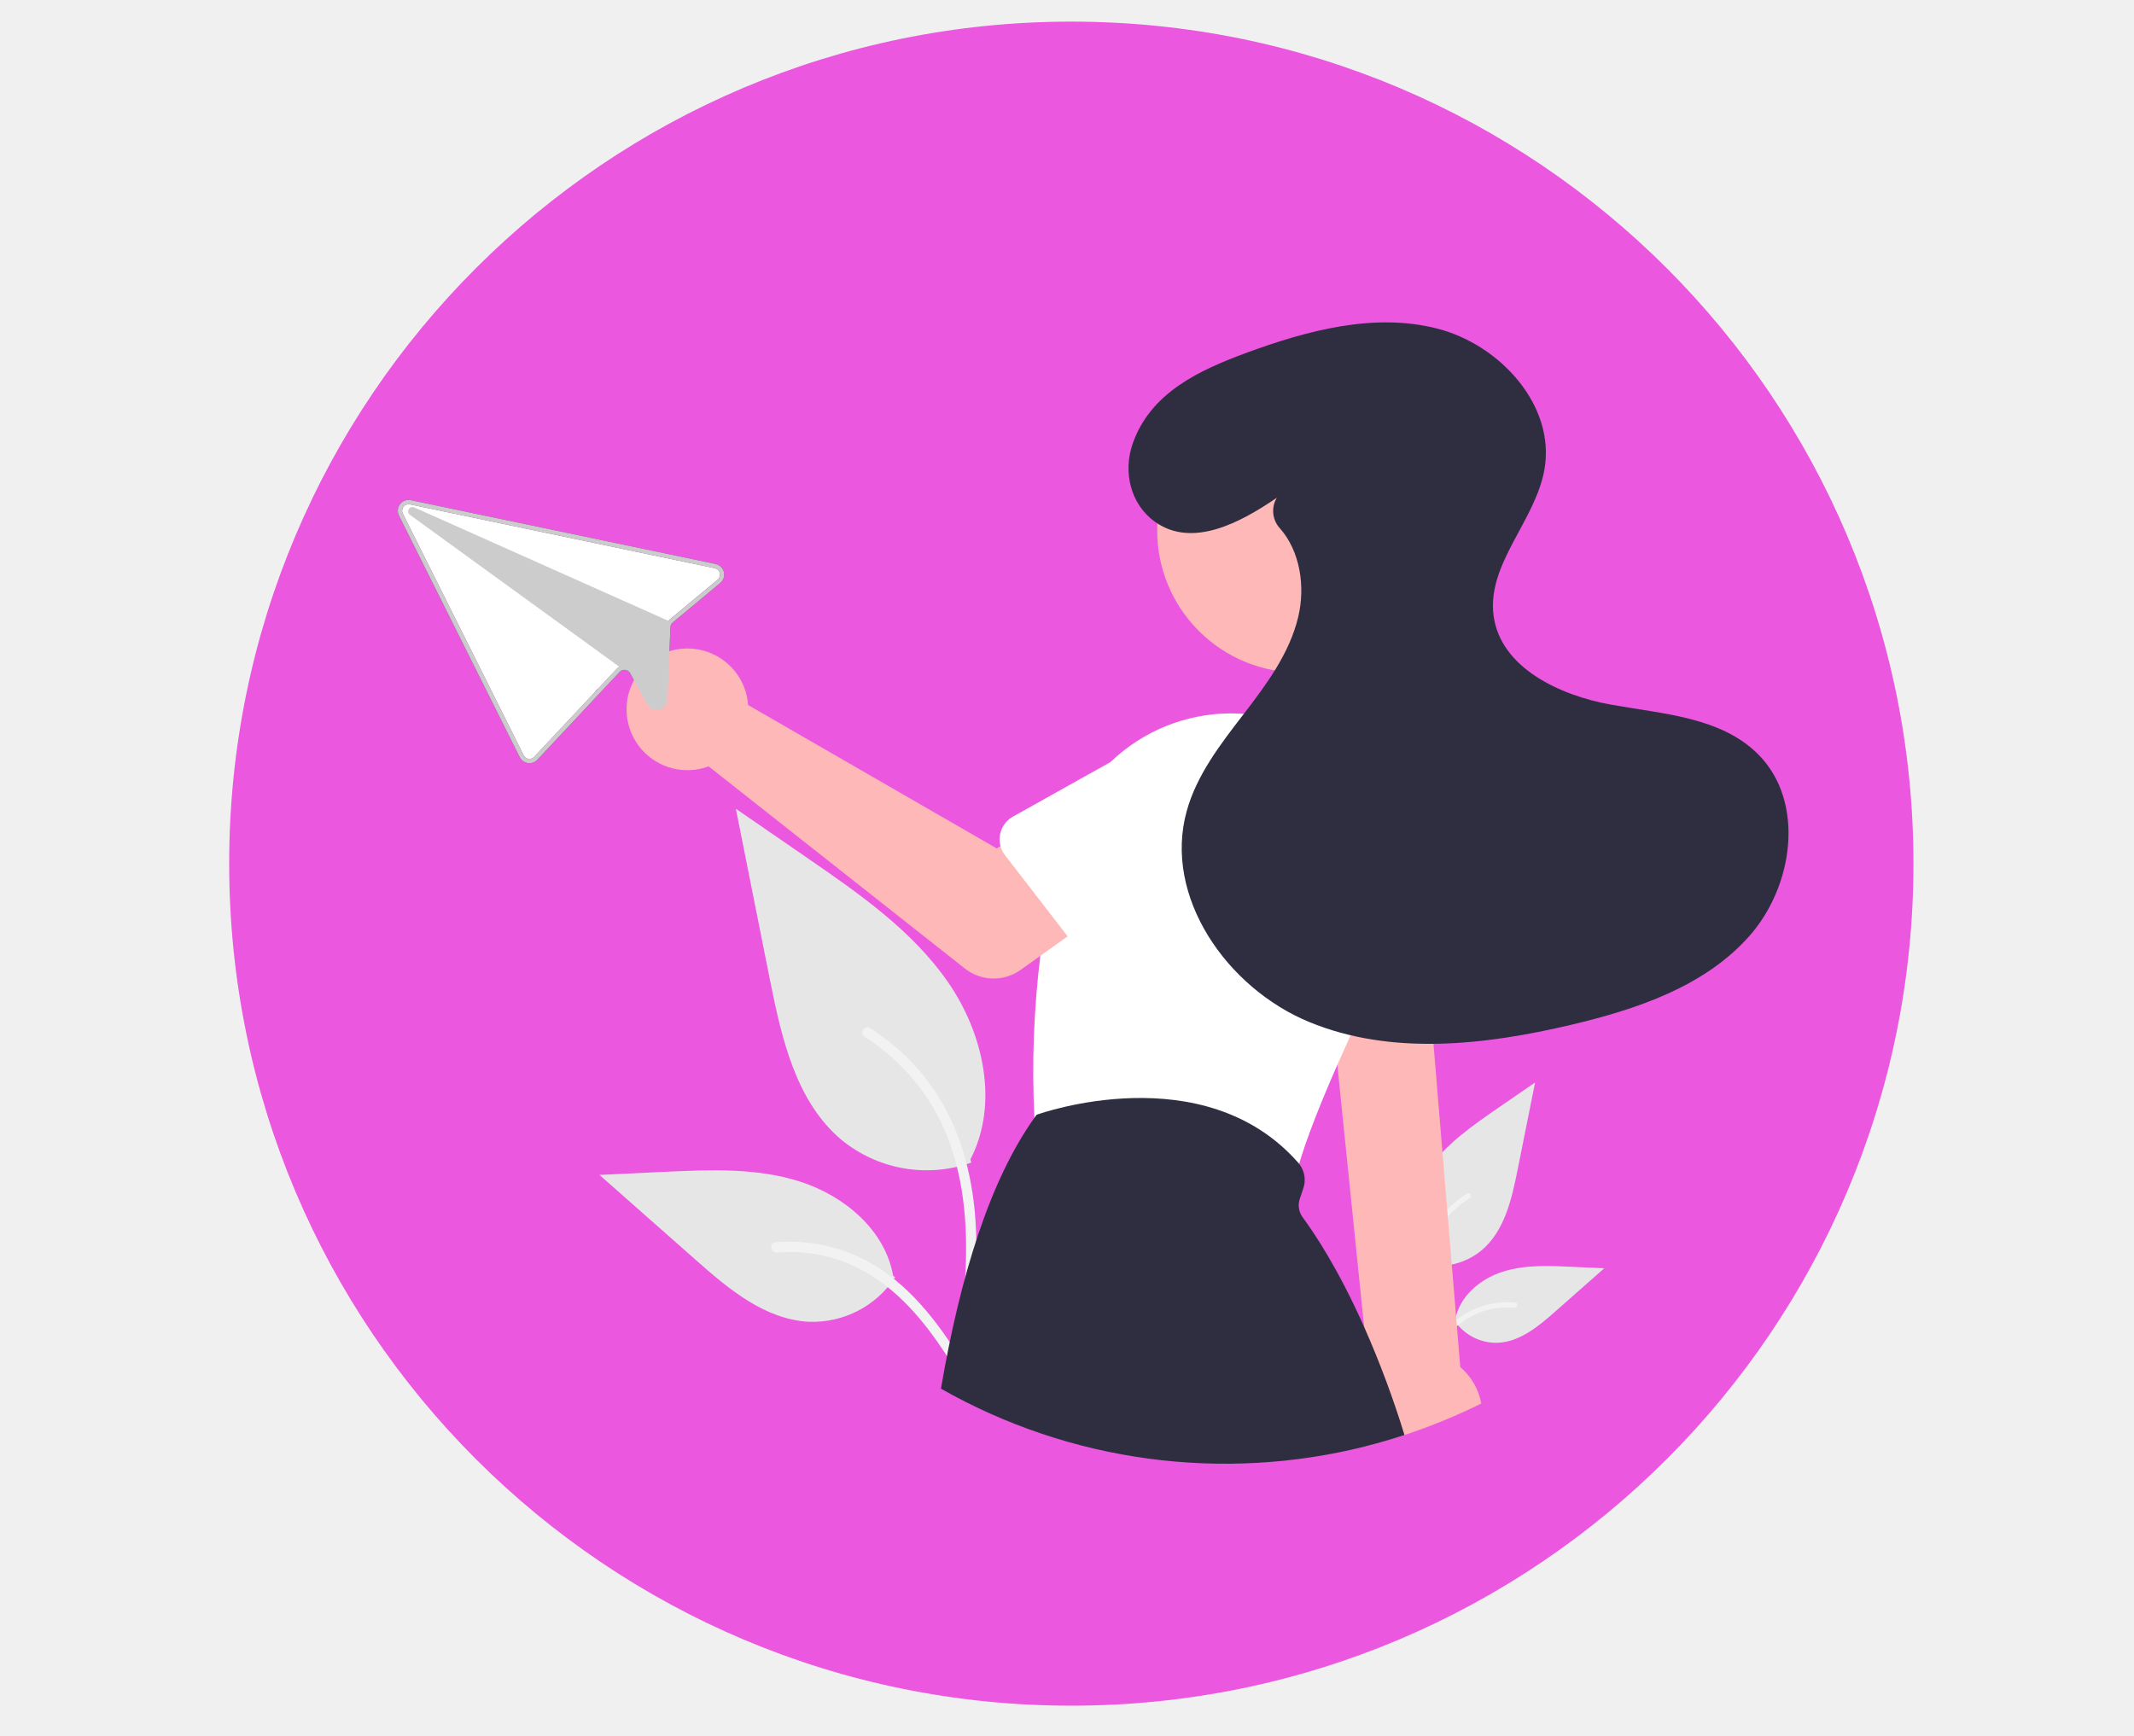
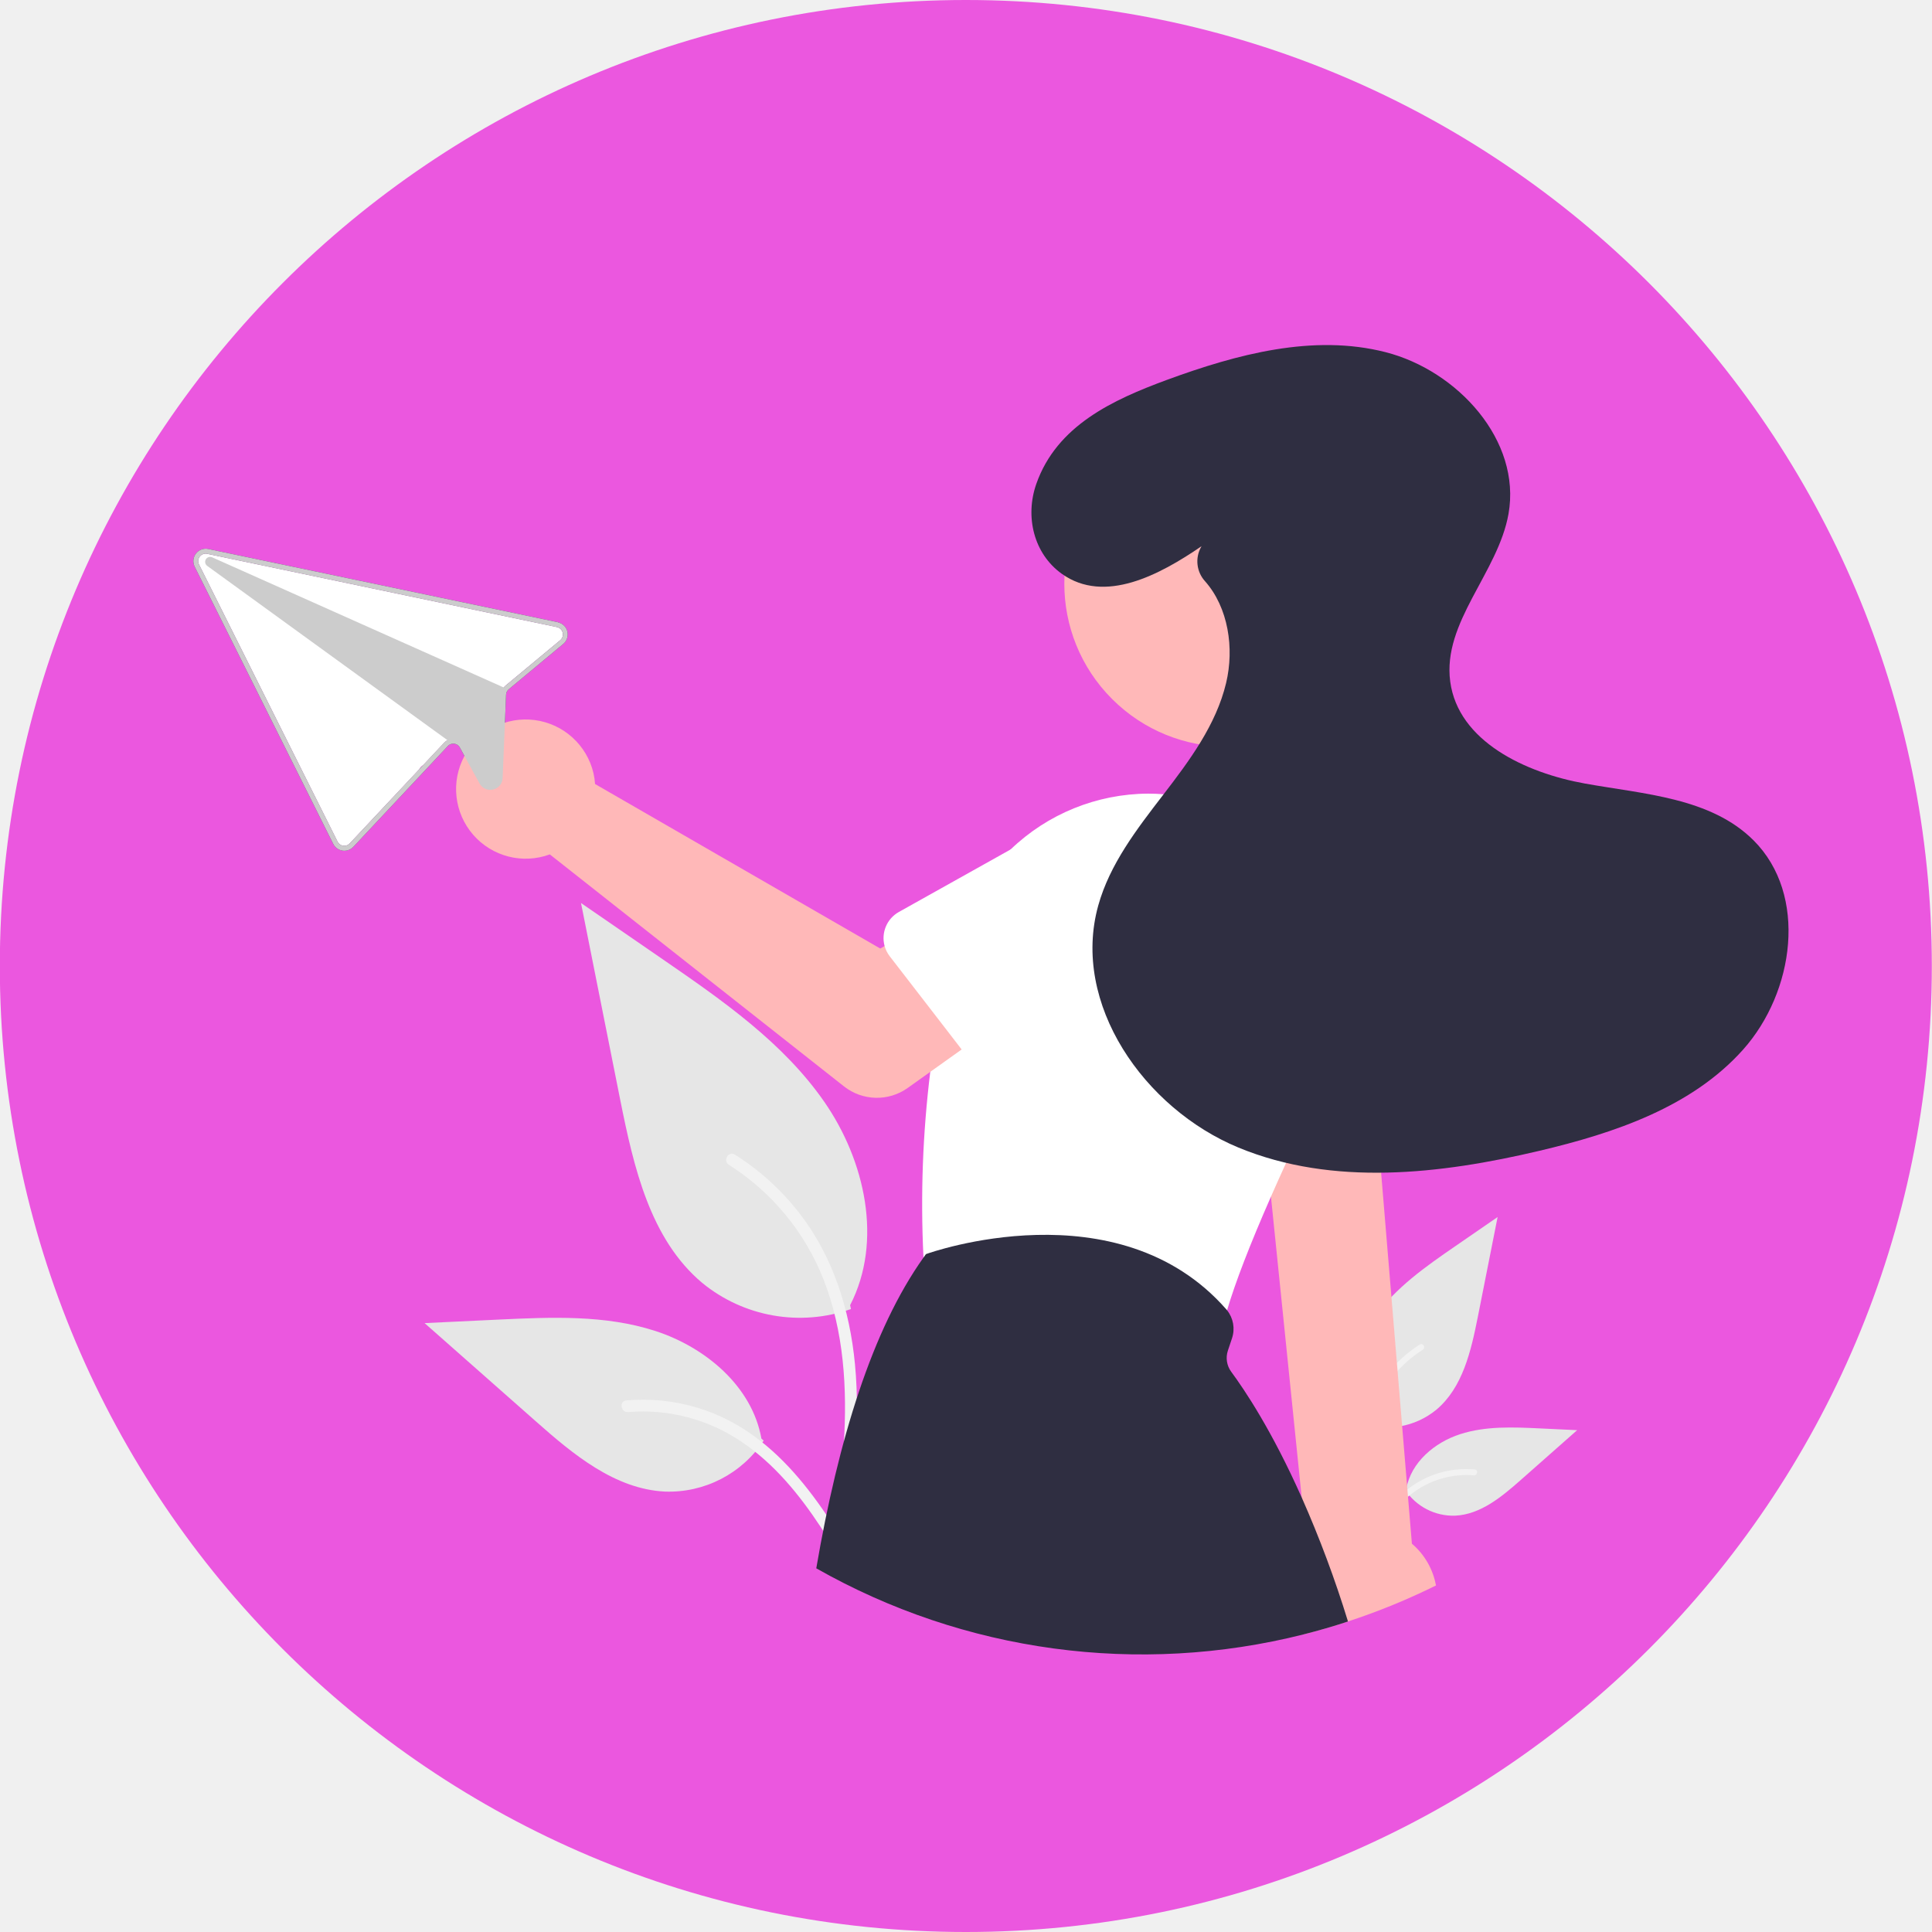
- <svg xmlns="http://www.w3.org/2000/svg" id="acfbc938-e2dc-4f86-bbdc-1a249e77319a" viewBox="0 0 987 803">
+ <svg xmlns="http://www.w3.org/2000/svg" id="acfbc938-e2dc-4f86-bbdc-1a249e77319a" viewBox="0 0 778.93 779">
  <defs>
    <style>.cls-1{fill:#eb57df;}.cls-2{fill:#e6e6e6;}.cls-3{fill:#f2f2f2;}.cls-4{fill:#3f3d56;}.cls-5{fill:#ffb8b8;}.cls-6{fill:#fff;}.cls-7{fill:#2f2e41;}.cls-8{fill:#ccc;}</style>
  </defs>
-   <circle class="cls-1" cx="495.5" cy="399.5" r="389.5" />
-   <path class="cls-2" d="M654.76,583.79a31.51,31.51,0,0,0,30.43-5.36c10.66-8.95,14-23.69,16.72-37.34L710,500.72l-16.84,11.6c-12.11,8.33-24.5,16.94-32.88,29s-12,28.56-5.31,41.63" />
-   <path class="cls-3" d="M656.2,632.66c-1.71-12.41-3.46-25-2.26-37.53,1.06-11.15,4.46-22,11.38-31a51.29,51.29,0,0,1,13.21-12c1.32-.83,2.54,1.26,1.22,2.09a49,49,0,0,0-19.36,23.36c-4.22,10.73-4.89,22.41-4.17,33.81.44,6.88,1.37,13.73,2.31,20.56a1.25,1.25,0,0,1-.84,1.49A1.22,1.22,0,0,1,656.2,632.66Z" />
-   <path class="cls-2" d="M672.61,610.7a23.23,23.23,0,0,0,20.22,10.43c10.23-.49,18.76-7.63,26.44-14.41L742,586.66,727,586c-10.81-.52-21.9-1-32.19,2.33s-19.8,11.36-21.68,22" />
-   <path class="cls-3" d="M651.38,639.8c8.2-14.52,17.72-30.65,34.72-35.8a38.81,38.81,0,0,1,14.61-1.51c1.55.13,1.16,2.52-.39,2.39A36,36,0,0,0,677,611c-6.58,4.48-11.69,10.7-16,17.29-2.66,4-5,8.25-7.41,12.46C652.83,642.13,650.61,641.16,651.38,639.8Z" />
-   <path class="cls-2" d="M449.19,537.82a62.1,62.1,0,0,1-60-10.56c-21-17.64-27.6-46.69-33-73.59q-7.92-39.78-15.85-79.56L373.59,397c23.86,16.44,48.27,33.4,64.8,57.2s23.73,56.3,10.46,82.06" />
-   <path class="cls-3" d="M446.35,634.15c3.36-24.47,6.81-49.25,4.46-74-2.09-22-8.8-43.41-22.44-61a101.5,101.5,0,0,0-26-23.6c-2.61-1.64-5,2.49-2.41,4.12a96.48,96.48,0,0,1,38.16,46.05c8.31,21.13,9.64,44.17,8.21,66.61-.87,13.58-2.7,27.07-4.55,40.53a2.48,2.48,0,0,0,1.67,2.94,2.4,2.4,0,0,0,2.93-1.67Z" />
-   <path class="cls-2" d="M414,590.86a45.73,45.73,0,0,1-39.84,20.56c-20.17-1-37-15-52.12-28.4l-44.77-39.53,29.63-1.41c21.31-1,43.16-2,63.46,4.6s39,22.38,42.72,43.39" />
-   <path class="cls-3" d="M455.84,648.22c-16.16-28.61-34.92-60.41-68.43-70.57a76.5,76.5,0,0,0-28.78-3c-3.06.26-2.29,5,.76,4.71a70.93,70.93,0,0,1,45.93,12.15c12.95,8.82,23,21.08,31.57,34.07,5.23,8,9.91,16.26,14.6,24.55,1.49,2.65,5.87.74,4.35-1.94Z" />
-   <path class="cls-4" d="M331.05,260.9l-139.2-29.16-1.81-.38a5,5,0,0,0-5.51,7.14L240.4,350.27a5,5,0,0,0,8.11,1.18l38.1-40.65a2.92,2.92,0,0,1,2.14-.95,3,3,0,0,1,2.69,1.54l7.94,14.48a4.86,4.86,0,0,0,5.48,2.47h0a4.9,4.9,0,0,0,3.85-4.67l1.37-33.55a3.17,3.17,0,0,1,.3-1.2,3.13,3.13,0,0,1,.79-1l22-18.29a5,5,0,0,0,.65-7,5.07,5.07,0,0,0-2.82-1.7Zm.9,7.22-22,18.28a5.31,5.31,0,0,0-.77.8,5.56,5.56,0,0,0-.53.83,4.81,4.81,0,0,0-.35,1h0a4.59,4.59,0,0,0-.15,1.05l-1.38,33.54a2.9,2.9,0,0,1-2.3,2.8h0a2.91,2.91,0,0,1-3.3-1.47l-7.94-14.49a5,5,0,0,0-4.12-2.58h-.35a5,5,0,0,0-2.27.58,5.06,5.06,0,0,0-1.3,1l-38.1,40.65a3,3,0,0,1-4.24.13,2.9,2.9,0,0,1-.63-.84L186.32,237.6a3,3,0,0,1,3.3-4.28l1.85.39,139.17,29.15a3,3,0,0,1,2.32,3.57,3.08,3.08,0,0,1-1,1.69Z" />
-   <path class="cls-4" d="M309.61,287.39l-.82,1.83-.51-.22h0L190.82,236.57l98.24,71.28h0l.26.19-1.17,1.62-1.71-1.24-96.81-70.23a2,2,0,0,1,1.65-3.58l.32.11L309.16,287.2Z" />
-   <path class="cls-5" d="M611.84,427.13l5.08,49.67.1,1,1.51,14.73,12.4,121.28v0l2.41,23.53a28.53,28.53,0,0,0-2.49,4,28.89,28.89,0,0,0,.84,27.65q9.07-2.28,17.9-5.2a269.44,269.44,0,0,0,35.52-14.56,28.87,28.87,0,0,0-9.71-16.85L663,482.84l-1.09-13.12-3.55-42.59Z" />
-   <circle class="cls-5" cx="600.96" cy="245.36" r="65.75" transform="translate(2.52 496.8) rotate(-45)" />
-   <path class="cls-6" d="M478.41,516.72l0,.38a12.07,12.07,0,0,0,9.43,10.76L586,549.29a11.88,11.88,0,0,0,2.59.28,12,12,0,0,0,11.59-8.83c.21-.78.44-1.58.69-2.41h0c3.31-11.24,9.22-26.54,17.67-45.77q2.87-6.53,6.13-13.67c.4-.88.81-1.77,1.21-2.66q6.74-14.62,15-31.66A78.55,78.55,0,0,0,647,427.13a79.67,79.67,0,0,0-4-47.63,78.59,78.59,0,0,0-4.35-8.95,80,80,0,0,0-63.34-40.31c-2.07-.17-4.13-.25-6.2-.25a80.51,80.51,0,0,0-55.49,22.52,78.53,78.53,0,0,0-19.51,30.58c-.26.73-.5,1.47-.74,2.21A298.2,298.2,0,0,0,484.45,421c-1.33,7.17-2.41,14.24-3.28,21.13A436.2,436.2,0,0,0,478.41,516.72Z" />
-   <path class="cls-7" d="M435.2,642.36A266,266,0,0,0,631.69,669q9.07-2.28,17.9-5.2a447.41,447.41,0,0,0-18.66-50v0c-12-27-23.06-43.44-28.44-50.72a9.37,9.37,0,0,1-1.33-8.49l1.67-5a12,12,0,0,0-2-11.28h0l-.35-.42c-43.71-49.8-119.91-22.63-120.68-22.35l-.38.14-.24.33c-.26.36-.52.71-.77,1.08C457.78,546.05,444.05,590.55,435.2,642.36Z" />
-   <path class="cls-5" d="M345.35,321.73a27,27,0,0,1,.64,4.39l115,66.34,27.95-16.09,29.8,39L472,448.67a21.4,21.4,0,0,1-25.69-.63L327.75,354.5a28.15,28.15,0,1,1,17.6-32.77Z" />
-   <path class="cls-6" d="M462.75,391.44h0a11.92,11.92,0,0,0,2.08,4.15L484.45,421l9.35,12.13,8.2,10.62A12,12,0,0,0,518.89,446a11.35,11.35,0,0,0,1.32-1.18L550,413.85l12.29-12.77a33.45,33.45,0,0,0-41-52.86l-7.68,4.29-45.09,25.22A12.07,12.07,0,0,0,462.75,391.44Z" />
-   <path class="cls-6" d="M592.81,407.38l1.88,60.05v.38a12,12,0,0,0,12.41,11.67,11.82,11.82,0,0,0,1.77-.19l8.14-1.47,2.08-.38h0l6.76-1.22,36-6.5,6.89-1.24a12.06,12.06,0,0,0,9.71-14,12.34,12.34,0,0,0-.44-1.69L658.61,395.3a33.45,33.45,0,0,0-65.8,12.08Z" />
-   <path class="cls-7" d="M590.55,230.23c-16.9,11.57-39.09,23.46-56.35,11.14-11.33-8.09-14.9-23.06-10.3-36.2,8.26-23.64,31-34,52.68-42,28.22-10.36,59-18.61,88.1-11.19s54.89,35.64,49.63,65.25c-4.23,23.81-26.69,43.62-23.5,67.59s30.34,36.82,54.29,41.13,50.76,5.7,68,22.9c22,21.95,16.47,61.18-4.19,84.35S757,466.86,726.83,474c-40,9.46-83.33,14.43-121.35-1.27s-67.61-58-56.6-97.6c4.65-16.74,15.61-30.89,26.21-44.66s21.31-28.18,25.35-45.08c3.37-14.08.88-30.43-8.46-41a11.87,11.87,0,0,1-1.59-13.89Z" />
-   <path class="cls-6" d="M330.64,262.86,191.47,233.71l-1.85-.39a3,3,0,0,0-3.3,4.28l55.86,111.77a2.9,2.9,0,0,0,.63.84,3,3,0,0,0,4.24-.13l28-29.85a4.44,4.44,0,0,1,1.68-1.79l8.44-9a5.06,5.06,0,0,1,1.3-1,5,5,0,0,1,2.27-.58h.35a5,5,0,0,1,4.12,2.58l.1.19a4.86,4.86,0,0,1,1.35,2.47l6.49,11.83a2.91,2.91,0,0,0,3.21,1.49,4.27,4.27,0,0,1,1.49-.75,2.89,2.89,0,0,0,.92-2.07l1.38-33.54a4.59,4.59,0,0,1,.15-1.05h0a4.81,4.81,0,0,1,.35-1,5.56,5.56,0,0,1,.53-.83,5.31,5.31,0,0,1,.77-.8l22-18.28h0a3.08,3.08,0,0,0,1-1.69A3,3,0,0,0,330.64,262.86Z" />
-   <path class="cls-8" d="M331.05,260.9l-139.2-29.16-1.81-.38a5,5,0,0,0-5.51,7.14L240.4,350.27a5,5,0,0,0,8.11,1.18l38.1-40.65a2.92,2.92,0,0,1,2.14-.95,3,3,0,0,1,2.69,1.54l7.94,14.48a4.86,4.86,0,0,0,5.48,2.47h0a4.9,4.9,0,0,0,3.85-4.67l1.37-33.55a3.17,3.17,0,0,1,.3-1.2,3.13,3.13,0,0,1,.79-1l22-18.29a5,5,0,0,0,.65-7,5.07,5.07,0,0,0-2.82-1.7Zm.9,7.22-22,18.28a5.31,5.31,0,0,0-.77.8L191.61,234.72l-.32-.11a2,2,0,0,0-1.65,3.58l96.81,70.23a5.06,5.06,0,0,0-1.3,1l-38.1,40.65a3,3,0,0,1-4.24.13,2.9,2.9,0,0,1-.63-.84L186.32,237.6a3,3,0,0,1,3.3-4.28l1.85.39,139.17,29.15a3,3,0,0,1,2.32,3.57,3.08,3.08,0,0,1-1,1.69Z" />
+   <circle class="cls-1" cx="389.43" cy="389.5" r="389.5" />
+   <path class="cls-2" d="M548.69,573.79a31.52,31.52,0,0,0,30.44-5.36c10.66-8.95,14-23.69,16.72-37.34l8-40.37-16.84,11.6c-12.11,8.33-24.49,16.94-32.88,29s-12,28.56-5.3,41.63" />
+   <path class="cls-3" d="M550.13,622.66c-1.7-12.41-3.45-25-2.26-37.53,1.06-11.15,4.46-22,11.38-31a51.49,51.49,0,0,1,13.22-12c1.32-.83,2.53,1.26,1.22,2.09a49,49,0,0,0-19.37,23.36c-4.21,10.73-4.89,22.41-4.16,33.81.44,6.88,1.37,13.73,2.31,20.56a1.26,1.26,0,0,1-.85,1.49A1.22,1.22,0,0,1,550.13,622.66Z" />
+   <path class="cls-2" d="M566.55,600.7a23.22,23.22,0,0,0,20.21,10.43c10.24-.49,18.77-7.63,26.45-14.41l22.71-20.06-15-.71c-10.81-.52-21.9-1-32.2,2.33s-19.79,11.36-21.68,22" />
+   <path class="cls-3" d="M545.32,629.8C553.52,615.28,563,599.15,580,594a38.74,38.74,0,0,1,14.6-1.51c1.55.13,1.17,2.52-.38,2.39A36,36,0,0,0,571,601c-6.57,4.48-11.69,10.7-16,17.29-2.65,4-5,8.25-7.4,12.46C546.77,632.13,544.55,631.16,545.32,629.8Z" />
+   <path class="cls-2" d="M343.12,527.82a62.11,62.11,0,0,1-60-10.56c-21-17.64-27.6-46.69-33-73.59q-7.92-39.78-15.85-79.56L267.52,387c23.87,16.44,48.27,33.4,64.8,57.2s23.74,56.3,10.46,82.06" />
+   <path class="cls-3" d="M340.29,624.15c3.35-24.47,6.81-49.25,4.45-74-2.09-22-8.79-43.41-22.43-61a101.38,101.38,0,0,0-26-23.6c-2.6-1.64-5,2.49-2.41,4.12A96.43,96.43,0,0,1,332,515.74c8.31,21.13,9.65,44.17,8.22,66.61-.87,13.58-2.71,27.07-4.55,40.53a2.47,2.47,0,0,0,1.66,2.94,2.41,2.41,0,0,0,2.94-1.67Z" />
+   <path class="cls-2" d="M307.93,580.86a45.73,45.73,0,0,1-39.84,20.56c-20.17-1-37-15-52.12-28.4L171.2,533.49l29.63-1.41c21.31-1,43.17-2,63.46,4.6s39,22.38,42.72,43.39" />
+   <path class="cls-3" d="M349.78,638.22c-16.17-28.61-34.92-60.41-68.43-70.57a76.57,76.57,0,0,0-28.79-3c-3.05.26-2.29,5,.76,4.71a70.92,70.92,0,0,1,45.93,12.15c13,8.82,23,21.08,31.58,34.07,5.22,8,9.91,16.26,14.59,24.55,1.5,2.65,5.87.74,4.36-1.94Z" />
+   <path class="cls-4" d="M225,250.9,85.78,221.74,84,221.36a5,5,0,0,0-5.5,7.14l55.86,111.77a5,5,0,0,0,3.75,2.71,5,5,0,0,0,4.37-1.53l38.1-40.65a2.9,2.9,0,0,1,2.13-.95,3,3,0,0,1,2.69,1.54l7.94,14.48a4.87,4.87,0,0,0,5.49,2.47h0a4.91,4.91,0,0,0,3.84-4.67l1.38-33.55a3,3,0,0,1,.3-1.2,3.1,3.1,0,0,1,.78-1l22-18.29a5,5,0,0,0,.65-7,5.08,5.08,0,0,0-2.81-1.7Zm.89,7.22-22,18.28a4.92,4.92,0,0,0-.78.8,5,5,0,0,0-.88,1.79h0a4.59,4.59,0,0,0-.15,1.05l-1.37,33.54a2.91,2.91,0,0,1-2.31,2.8h0a2.91,2.91,0,0,1-3.3-1.47l-7.94-14.49a5,5,0,0,0-4.11-2.58h-.35a5,5,0,0,0-2.27.58,4.74,4.74,0,0,0-1.3,1L141,340.08a3,3,0,0,1-4.24.13,2.9,2.9,0,0,1-.63-.84L80.25,227.6a3,3,0,0,1,3.31-4.28l1.85.39,139.16,29.15a3,3,0,0,1,1.31,5.26Z" />
+   <path class="cls-4" d="M203.54,277.39l-.82,1.83-.51-.22h0L84.75,226.57,183,297.85h0l.26.19-1.17,1.62-1.71-1.24L83.58,228.19a2,2,0,0,1,1.64-3.58l.33.11L203.09,277.2Z" />
+   <path class="cls-5" d="M505.77,417.13l5.08,49.67.1,1,1.51,14.73,12.4,121.28v0l2.41,23.53a28.53,28.53,0,0,0-2.49,4,28.91,28.91,0,0,0,.84,27.65q9.07-2.28,17.9-5.2A268.33,268.33,0,0,0,579,639.28a28.87,28.87,0,0,0-9.71-16.85L556.88,472.84l-1.09-13.12-3.55-42.59Z" />
+   <circle class="cls-5" cx="494.89" cy="235.36" r="65.75" transform="translate(-21.47 418.87) rotate(-45)" />
+   <path class="cls-6" d="M372.34,506.72l0,.38a12.07,12.07,0,0,0,9.43,10.76l98.12,21.43a12,12,0,0,0,14.18-8.55c.21-.78.44-1.58.69-2.41h0c3.31-11.24,9.22-26.54,17.67-45.77q2.87-6.53,6.13-13.67c.4-.88.81-1.77,1.21-2.66q6.74-14.62,15-31.66a78.55,78.55,0,0,0,6.09-17.43,79.6,79.6,0,0,0-4-47.63,78.59,78.59,0,0,0-4.35-8.95,80,80,0,0,0-63.34-40.31c-2.07-.17-4.13-.25-6.2-.25a80.53,80.53,0,0,0-55.49,22.52A78.53,78.53,0,0,0,388,373.09c-.26.73-.5,1.47-.74,2.21A298.2,298.2,0,0,0,378.38,411c-1.33,7.17-2.41,14.24-3.28,21.13A436.2,436.2,0,0,0,372.34,506.72Z" />
+   <path class="cls-7" d="M329.13,632.36A266.06,266.06,0,0,0,525.62,659q9.07-2.28,17.9-5.2a447.41,447.41,0,0,0-18.66-50v0c-12-27-23.06-43.44-28.44-50.72a9.37,9.37,0,0,1-1.33-8.49l1.67-5a12,12,0,0,0-2-11.28h0l-.35-.42c-43.71-49.8-119.91-22.63-120.68-22.35l-.38.14-.24.33c-.26.36-.52.71-.77,1.08C351.71,536.05,338,580.55,329.13,632.36Z" />
+   <path class="cls-5" d="M239.29,311.73a28.16,28.16,0,0,1,.64,4.39l115,66.34,27.95-16.09,29.8,39L366,438.67a21.41,21.41,0,0,1-25.7-.63L221.69,344.5a28.07,28.07,0,1,1,17.6-32.77Z" />
+   <path class="cls-6" d="M356.68,381.44h0a12.1,12.1,0,0,0,2.08,4.15L378.38,411l9.35,12.13,8.2,10.62a12,12,0,0,0,18.21,1l29.78-30.92,12.29-12.77a33.45,33.45,0,0,0-41-52.86l-7.68,4.29-45.09,25.22A12.07,12.07,0,0,0,356.68,381.44Z" />
+   <path class="cls-6" d="M486.74,397.38l1.88,60.05v.38A12.05,12.05,0,0,0,501,469.48a11.55,11.55,0,0,0,1.77-.19l8.14-1.47,2.08-.38h0l6.76-1.22,36-6.5,6.89-1.24a12.06,12.06,0,0,0,9.71-14,11.05,11.05,0,0,0-.44-1.69L552.54,385.3a33.45,33.45,0,0,0-65.8,12.08Z" />
+   <path class="cls-7" d="M484.48,220.23c-16.89,11.57-39.08,23.46-56.34,11.14-11.33-8.09-14.91-23.06-10.31-36.2,8.26-23.64,31-34,52.68-42,28.23-10.36,59-18.61,88.1-11.19s54.89,35.64,49.63,65.25C604,231,581.56,250.83,584.74,274.8c3.21,24.12,30.34,36.82,54.3,41.13s50.75,5.7,68,22.9c22,21.95,16.48,61.18-4.18,84.35S651,456.86,620.76,464c-40,9.46-83.33,14.43-121.35-1.27s-67.61-58-56.59-97.6c4.65-16.74,15.61-30.89,26.2-44.66s21.32-28.18,25.36-45.08c3.36-14.08.87-30.43-8.47-41a11.9,11.9,0,0,1-1.59-13.89Z" />
+   <path class="cls-6" d="M224.57,252.86,85.41,223.71l-1.85-.39a3,3,0,0,0-3.31,4.28l55.87,111.77a2.9,2.9,0,0,0,.63.84,3,3,0,0,0,4.24-.13l28-29.85a4.44,4.44,0,0,1,1.68-1.79l8.45-9a4.74,4.74,0,0,1,1.3-1,5,5,0,0,1,2.27-.58H183a5,5,0,0,1,4.11,2.58l.11.19a4.86,4.86,0,0,1,1.35,2.47l6.48,11.83a2.91,2.91,0,0,0,3.21,1.49,4.41,4.41,0,0,1,1.5-.75,2.89,2.89,0,0,0,.92-2.07l1.37-33.54a4.59,4.59,0,0,1,.15-1.05h0a5,5,0,0,1,.88-1.79,4.92,4.92,0,0,1,.78-.8l22-18.28h0a3,3,0,0,0-1.31-5.26Z" />
+   <path class="cls-8" d="M225,250.9,85.78,221.74,84,221.36a5,5,0,0,0-5.5,7.14l55.86,111.77a5,5,0,0,0,3.75,2.71,5,5,0,0,0,4.37-1.53l38.1-40.65a2.9,2.9,0,0,1,2.13-.95,3,3,0,0,1,2.69,1.54l7.94,14.48a4.87,4.87,0,0,0,5.49,2.47h0a4.91,4.91,0,0,0,3.84-4.67l1.38-33.55a3,3,0,0,1,.3-1.2,3.1,3.1,0,0,1,.78-1l22-18.29a5,5,0,0,0,.65-7,5.08,5.08,0,0,0-2.81-1.7Zm.89,7.22-22,18.28a4.92,4.92,0,0,0-.78.8L85.55,224.72l-.33-.11a2,2,0,0,0-1.64,3.58l96.81,70.23a4.74,4.74,0,0,0-1.3,1L141,340.08a3,3,0,0,1-4.24.13,2.9,2.9,0,0,1-.63-.84L80.25,227.6a3,3,0,0,1,3.31-4.28l1.85.39,139.16,29.15a3,3,0,0,1,1.31,5.26Z" />
</svg>
